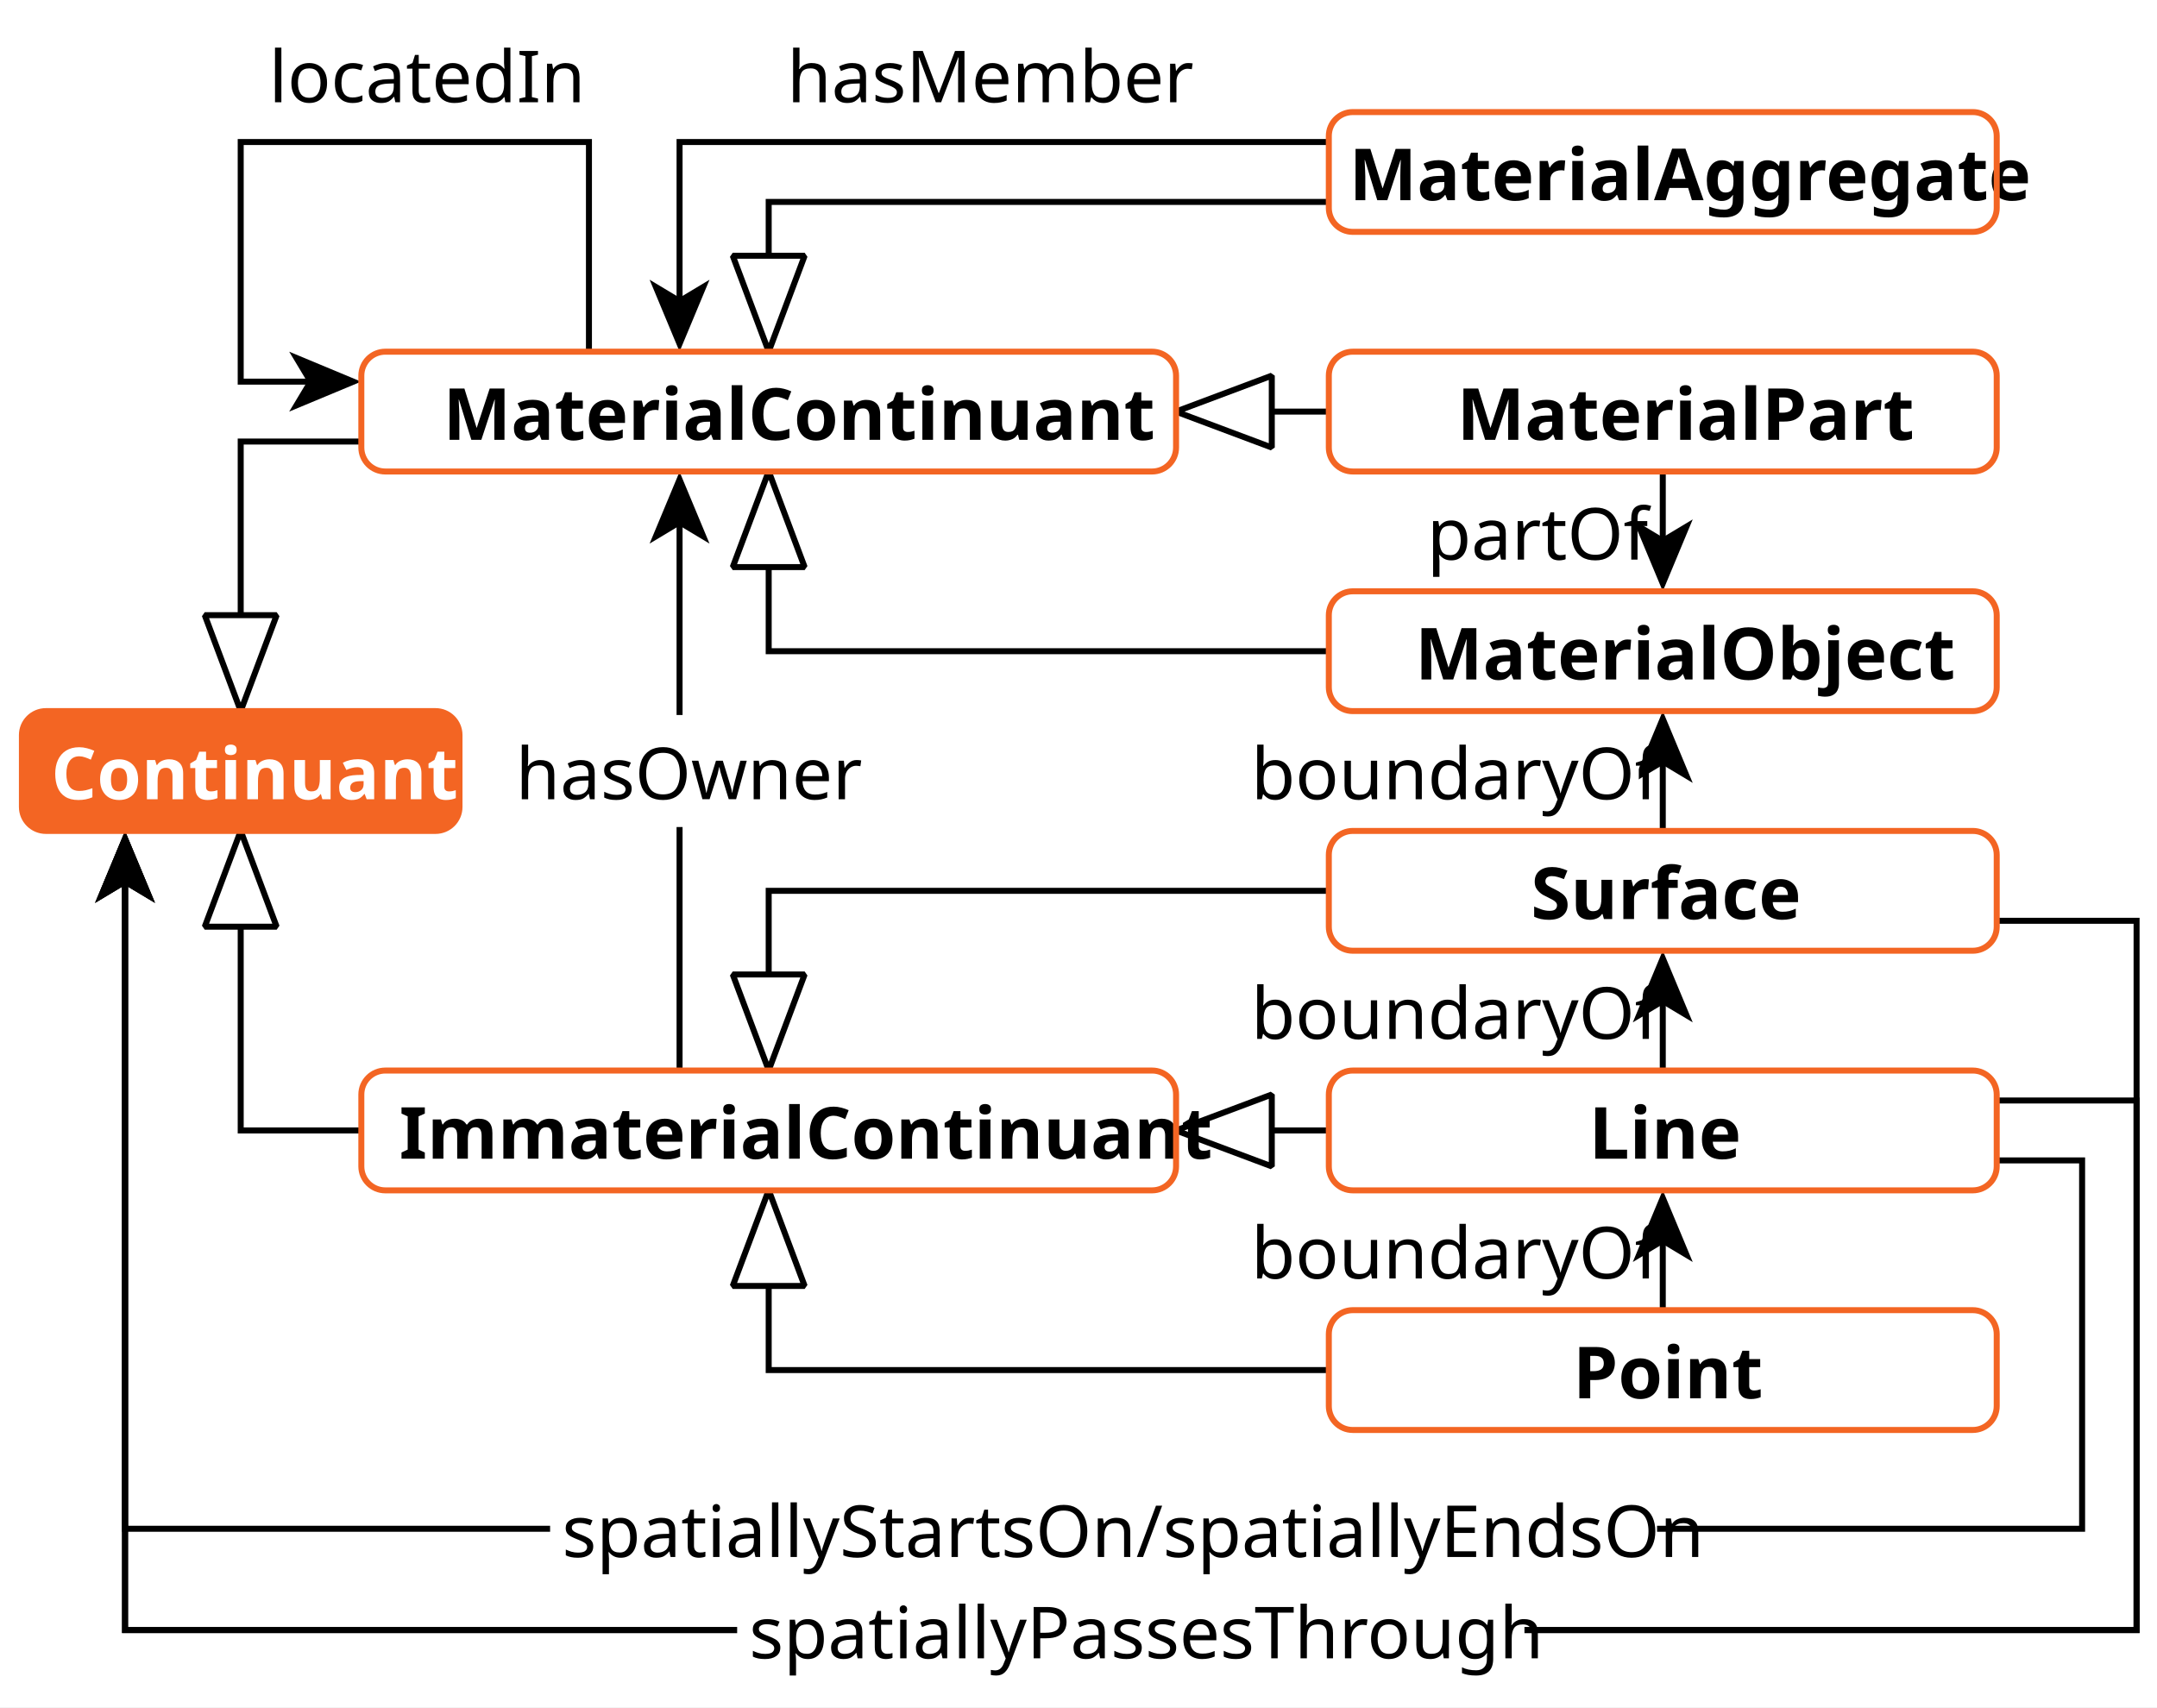
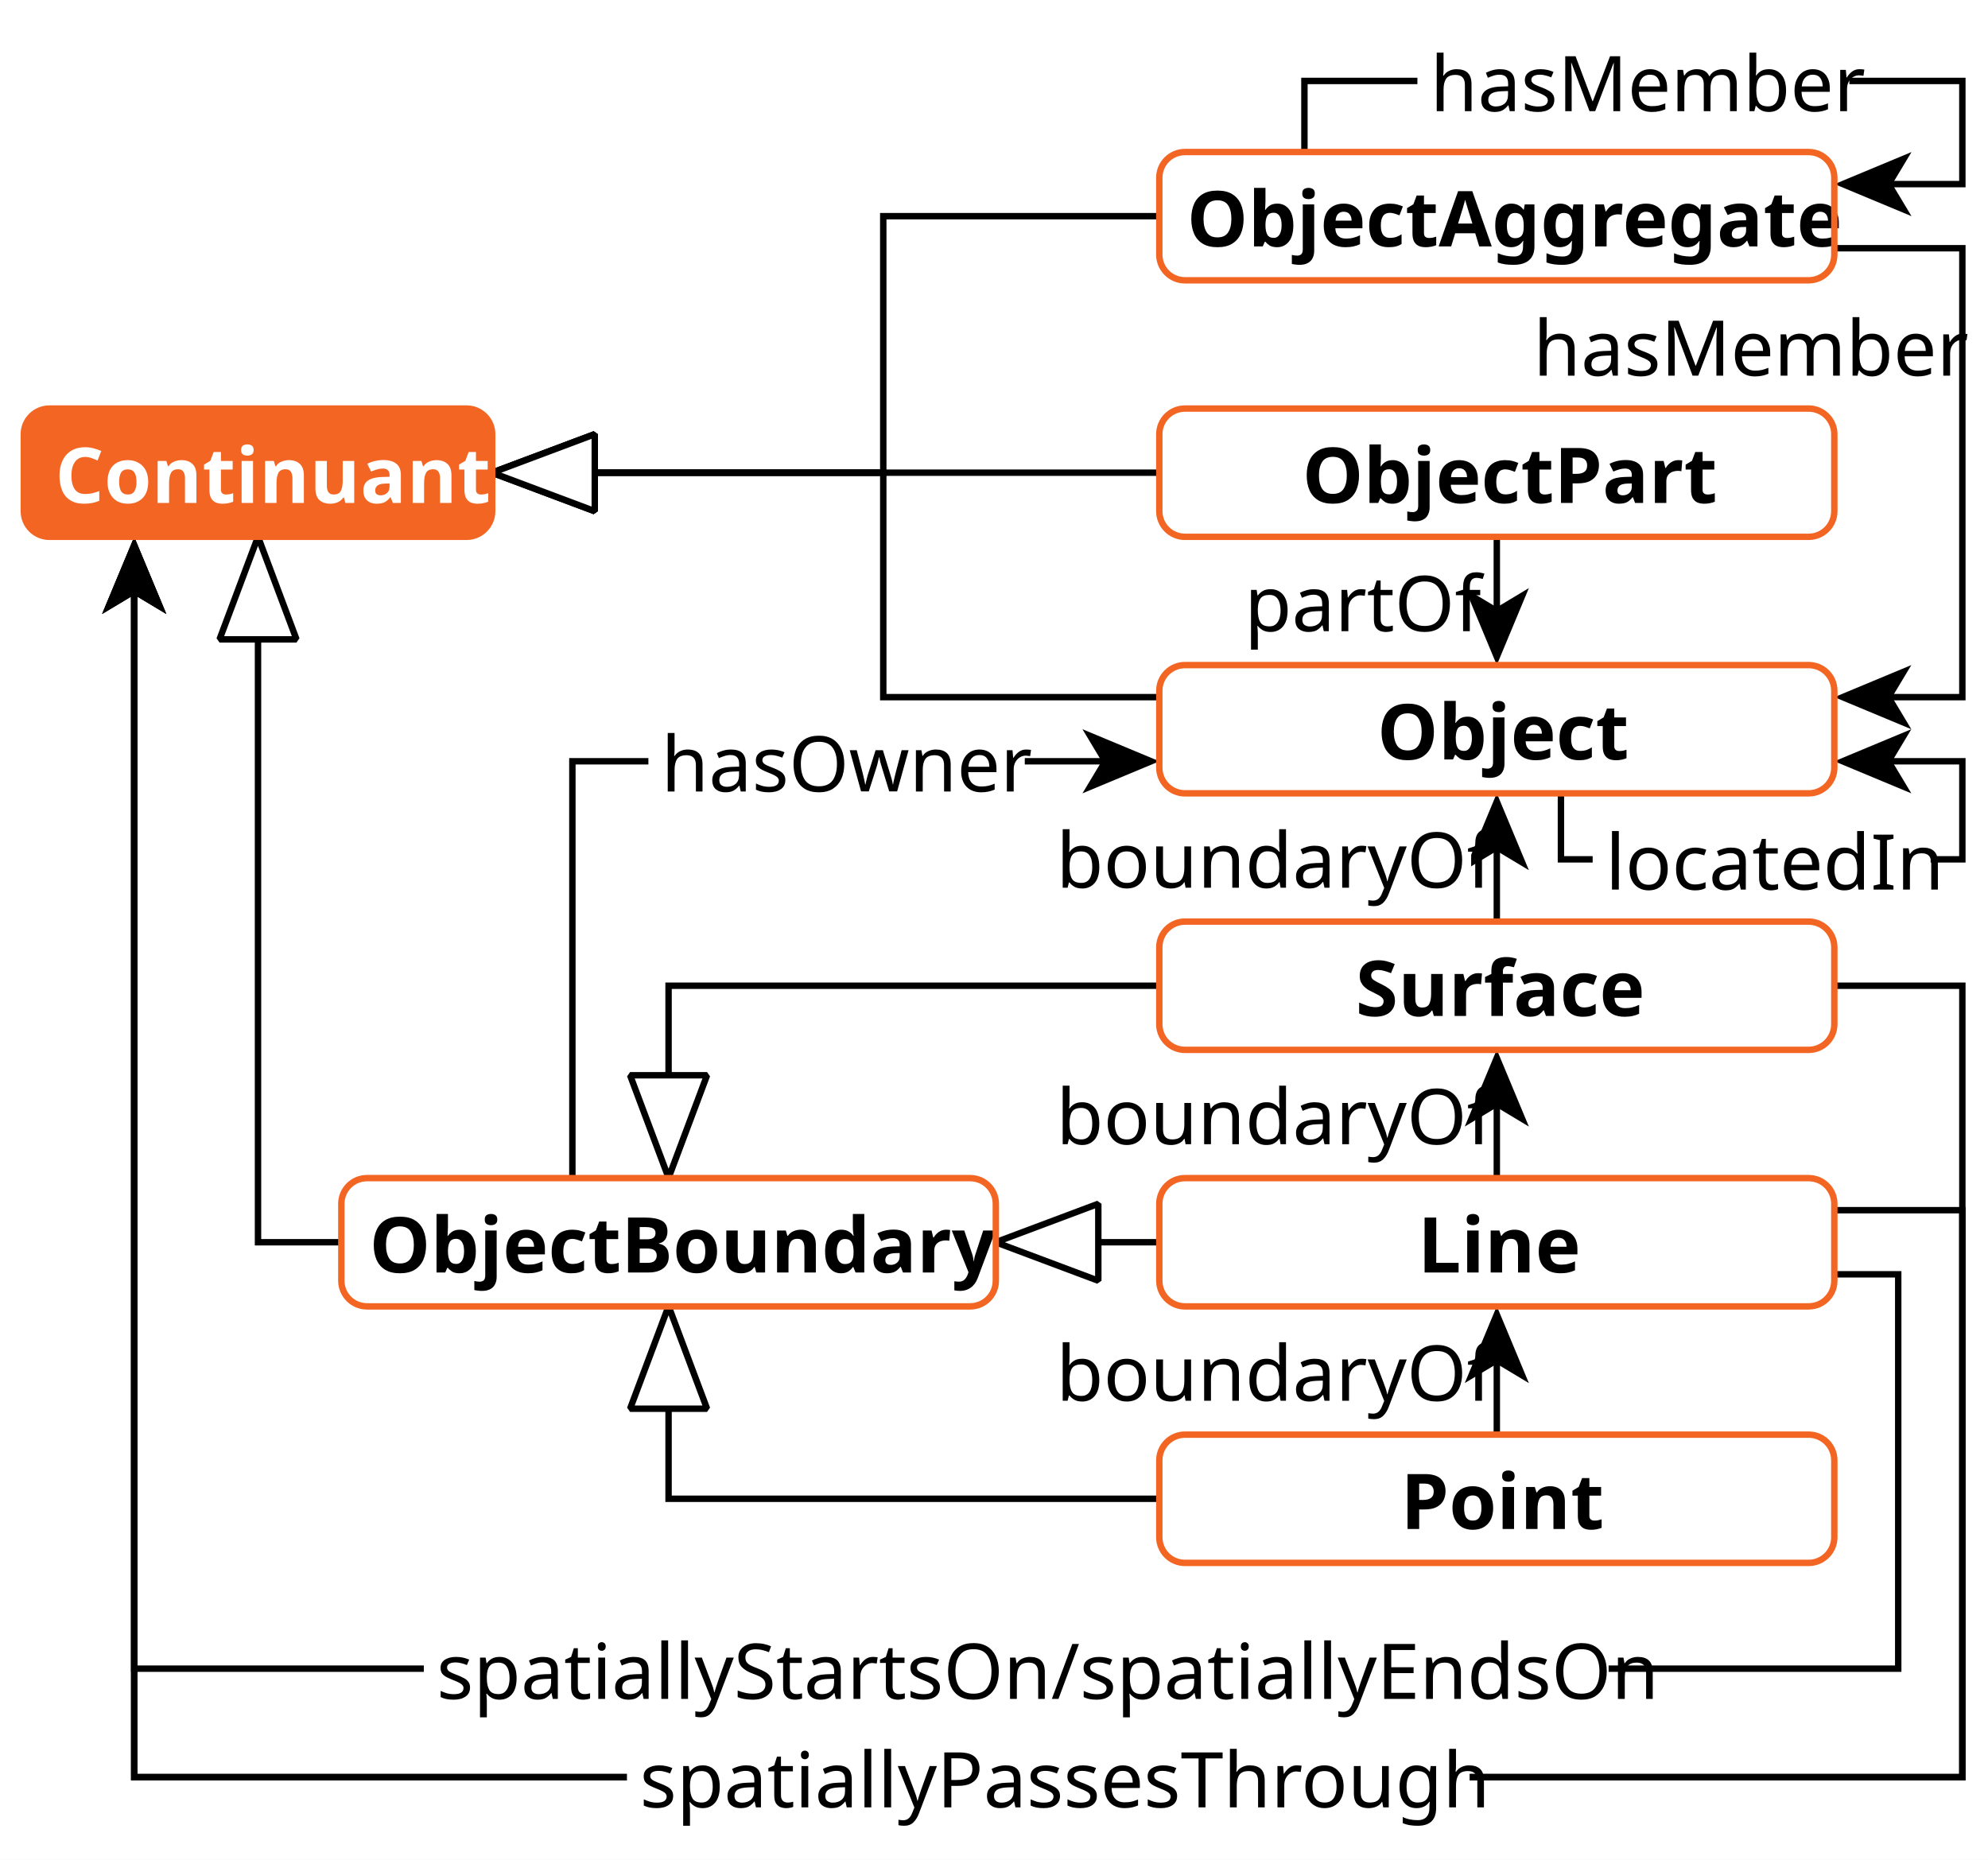
- <svg xmlns="http://www.w3.org/2000/svg" fill-opacity="1" color-rendering="auto" color-interpolation="auto" text-rendering="auto" stroke="black" stroke-linecap="square" width="720" stroke-miterlimit="10" shape-rendering="auto" stroke-opacity="1" fill="black" stroke-dasharray="none" font-weight="normal" stroke-width="1" height="570" font-family="'Dialog'" font-style="normal" stroke-linejoin="miter" font-size="12px" stroke-dashoffset="0" image-rendering="auto">
+ <svg xmlns="http://www.w3.org/2000/svg" fill-opacity="1" color-rendering="auto" color-interpolation="auto" text-rendering="auto" stroke="black" stroke-linecap="square" width="620" stroke-miterlimit="10" shape-rendering="auto" stroke-opacity="1" fill="black" stroke-dasharray="none" font-weight="normal" stroke-width="1" height="580" font-family="'Dialog'" font-style="normal" stroke-linejoin="miter" font-size="12px" stroke-dashoffset="0" image-rendering="auto">
  <defs id="genericDefs" />
  <g>
    <defs id="defs1">
      <clipPath clipPathUnits="userSpaceOnUse" id="clipPath1">
-         <path d="M0 0 L720 0 L720 570 L0 570 L0 0 Z" />
+         <path d="M0 0 L620 0 L620 580 L0 580 L0 0 Z" />
      </clipPath>
      <clipPath clipPathUnits="userSpaceOnUse" id="clipPath2">
-         <path d="M-529 69 L-169 69 L-169 354 L-529 354 L-529 69 Z" />
+         <path d="M-488 64 L-178 64 L-178 354 L-488 354 L-488 64 Z" />
      </clipPath>
    </defs>
-     <g fill="white" text-rendering="geometricPrecision" shape-rendering="geometricPrecision" transform="scale(2,2) translate(529,-69)" stroke="white">
-       <rect x="-529" width="360" height="285" y="69" clip-path="url(#clipPath2)" stroke="none" />
+     <g fill="white" text-rendering="geometricPrecision" shape-rendering="geometricPrecision" transform="scale(2,2) translate(488,-64)" stroke="white">
+       <rect x="-488" width="310" height="290" y="64" clip-path="url(#clipPath2)" stroke="none" />
    </g>
-     <g text-rendering="geometricPrecision" stroke-miterlimit="1.45" shape-rendering="geometricPrecision" transform="matrix(2,0,0,2,1058,-138)" stroke-linecap="butt">
-       <path fill="none" d="M-251.486 235.668 L-251.486 247.704" clip-path="url(#clipPath2)" />
-       <path d="M-251.486 227.668 L-256.486 239.668 L-251.486 236.668 L-246.486 239.668 Z" clip-path="url(#clipPath2)" stroke="none" />
-       <text x="-320.193" xml:space="preserve" y="242.422" clip-path="url(#clipPath2)" font-family="sans-serif" stroke="none">boundaryOf</text>
-       <path fill="none" d="M-307.189 217.708 L-400.706 217.708 L-400.706 232.668" clip-path="url(#clipPath2)" />
-       <path fill="white" d="M-400.706 247.668 L-394.706 231.668 L-406.706 231.668 Z" clip-path="url(#clipPath2)" stroke="none" />
-       <path fill="none" d="M-400.706 247.668 L-394.706 231.668 L-406.706 231.668 Z" clip-path="url(#clipPath2)" />
-       <path fill="none" d="M-307.25 257.708 L-317.234 257.708 L-317.742 257.708" clip-path="url(#clipPath2)" />
-       <path fill="white" d="M-332.742 257.708 L-316.742 263.708 L-316.742 251.708 Z" clip-path="url(#clipPath2)" stroke="none" />
-       <path fill="none" d="M-332.742 257.708 L-316.742 263.708 L-316.742 251.708 Z" clip-path="url(#clipPath2)" />
-       <path fill="none" d="M-307.189 297.708 L-400.706 297.708 L-400.706 282.668" clip-path="url(#clipPath2)" />
-       <path fill="white" d="M-400.706 267.668 L-406.706 283.668 L-394.706 283.668 Z" clip-path="url(#clipPath2)" stroke="none" />
-       <path fill="none" d="M-400.706 267.668 L-406.706 283.668 L-394.706 283.668 Z" clip-path="url(#clipPath2)" />
-       <path fill="none" d="M-251.486 275.668 L-251.486 287.704" clip-path="url(#clipPath2)" />
-       <path d="M-251.486 267.668 L-256.486 279.668 L-251.486 276.668 L-246.486 279.668 Z" clip-path="url(#clipPath2)" stroke="none" />
-       <text x="-320.193" xml:space="preserve" y="282.421" clip-path="url(#clipPath2)" font-family="sans-serif" stroke="none">boundaryOf</text>
-       <path fill="none" d="M-251.486 207.683 L-251.486 195.69" clip-path="url(#clipPath2)" />
-       <path d="M-251.486 187.69 L-256.486 199.69 L-251.486 196.69 L-246.486 199.69 Z" clip-path="url(#clipPath2)" stroke="none" />
-       <rect x="-322.193" y="188.357" clip-path="url(#clipPath2)" fill="white" width="66.707" height="18.701" stroke="none" />
-       <text x="-320.193" xml:space="preserve" y="202.422" clip-path="url(#clipPath2)" font-family="sans-serif" stroke="none">boundaryOf</text>
-       <path fill="none" d="M-251.486 147.668 L-251.486 159.704" clip-path="url(#clipPath2)" />
-       <path d="M-251.486 167.704 L-246.486 155.704 L-251.486 158.704 L-256.486 155.704 Z" clip-path="url(#clipPath2)" stroke="none" />
-       <text x="-290.832" xml:space="preserve" y="162.422" clip-path="url(#clipPath2)" font-family="sans-serif" stroke="none">partOf</text>
-       <path fill="none" d="M-307.189 102.708 L-400.706 102.708 L-400.706 112.693" clip-path="url(#clipPath2)" />
-       <path fill="white" d="M-400.706 127.693 L-394.706 111.693 L-406.706 111.693 Z" clip-path="url(#clipPath2)" stroke="none" />
-       <path fill="none" d="M-400.706 127.693 L-394.706 111.693 L-406.706 111.693 Z" clip-path="url(#clipPath2)" />
-       <path fill="none" d="M-307.189 177.708 L-400.706 177.708 L-400.706 162.668" clip-path="url(#clipPath2)" />
-       <path fill="white" d="M-400.706 147.668 L-406.706 163.668 L-394.706 163.668 Z" clip-path="url(#clipPath2)" stroke="none" />
-       <path fill="none" d="M-400.706 147.668 L-406.706 163.668 L-394.706 163.668 Z" clip-path="url(#clipPath2)" />
-       <path fill="none" d="M-307.213 92.708 L-415.582 92.708 L-415.582 119.695" clip-path="url(#clipPath2)" />
-       <path d="M-415.582 127.695 L-410.582 115.695 L-415.582 118.695 L-420.582 115.695 Z" clip-path="url(#clipPath2)" stroke="none" />
-       <text x="-397.644" xml:space="preserve" y="86.071" clip-path="url(#clipPath2)" font-family="sans-serif" stroke="none">hasMember</text>
-       <path fill="none" d="M-415.582 247.687 L-415.582 155.745" clip-path="url(#clipPath2)" />
-       <path d="M-415.582 147.745 L-420.582 159.745 L-415.582 156.745 L-410.582 159.745 Z" clip-path="url(#clipPath2)" stroke="none" />
-       <rect x="-444.928" y="188.357" clip-path="url(#clipPath2)" fill="white" width="58.691" height="18.701" stroke="none" />
-       <text x="-442.928" xml:space="preserve" y="202.422" clip-path="url(#clipPath2)" font-family="sans-serif" stroke="none">hasOwner</text>
-       <path fill="none" d="M-307.238 137.708 L-315.453 137.708 L-317.741 137.708" clip-path="url(#clipPath2)" />
-       <path fill="white" d="M-332.741 137.708 L-316.741 143.708 L-316.741 131.708 Z" clip-path="url(#clipPath2)" stroke="none" />
-       <path fill="none" d="M-332.741 137.708 L-316.741 143.708 L-316.741 131.708 Z" clip-path="url(#clipPath2)" />
-       <path fill="none" d="M-430.706 127.732 L-430.706 92.708 L-488.827 92.708 L-488.827 132.708 L-476.733 132.708" clip-path="url(#clipPath2)" />
-       <path d="M-468.733 132.708 L-480.733 127.708 L-477.733 132.708 L-480.733 137.708 Z" clip-path="url(#clipPath2)" stroke="none" />
-       <text x="-484.118" xml:space="preserve" y="86.071" clip-path="url(#clipPath2)" font-family="sans-serif" stroke="none">locatedIn</text>
-       <path fill="none" d="M-468.733 142.708 L-488.827 142.708 L-488.827 172.69" clip-path="url(#clipPath2)" />
-       <path fill="white" d="M-488.827 187.69 L-482.827 171.69 L-494.827 171.69 Z" clip-path="url(#clipPath2)" stroke="none" />
-       <path fill="none" d="M-488.827 187.69 L-482.827 171.69 L-494.827 171.69 Z" clip-path="url(#clipPath2)" />
-       <path fill="none" d="M-468.733 257.708 L-488.827 257.708 L-488.827 222.698" clip-path="url(#clipPath2)" />
-       <path fill="white" d="M-488.827 207.698 L-494.827 223.698 L-482.827 223.698 Z" clip-path="url(#clipPath2)" stroke="none" />
-       <path fill="none" d="M-488.827 207.698 L-494.827 223.698 L-482.827 223.698 Z" clip-path="url(#clipPath2)" />
-       <path fill="none" d="M-195.769 222.708 L-172.408 222.708 L-172.408 341.112 L-508.131 341.112 L-508.131 215.712" clip-path="url(#clipPath2)" />
-       <path d="M-508.131 207.712 L-513.131 219.712 L-508.131 216.712 L-503.131 219.712 Z" clip-path="url(#clipPath2)" stroke="none" />
-       <path fill="none" d="M-195.769 252.708 L-172.408 252.708 L-172.408 341.112 L-508.131 341.112 L-508.131 215.707" clip-path="url(#clipPath2)" />
-       <path d="M-508.131 207.707 L-513.131 219.707 L-508.131 216.707 L-503.131 219.707 Z" clip-path="url(#clipPath2)" stroke="none" />
-       <rect x="-405.97" y="331.761" clip-path="url(#clipPath2)" fill="white" width="131.4" height="18.701" stroke="none" />
-       <text x="-403.97" xml:space="preserve" y="345.826" clip-path="url(#clipPath2)" font-family="sans-serif" stroke="none">spatiallyPassesThrough</text>
-       <path fill="none" d="M-195.75 262.708 L-181.5 262.708 L-181.5 324.2 L-508.131 324.2 L-508.131 215.735" clip-path="url(#clipPath2)" />
-       <path d="M-508.131 207.735 L-513.131 219.735 L-508.131 216.735 L-503.131 219.735 Z" clip-path="url(#clipPath2)" stroke="none" />
-       <rect x="-437.19" y="314.849" clip-path="url(#clipPath2)" fill="white" width="184.75" height="18.701" stroke="none" />
-       <text x="-435.19" xml:space="preserve" y="328.914" clip-path="url(#clipPath2)" font-family="sans-serif" stroke="none">spatiallyStartsOn/spatiallyEndsOn</text>
-       <text x="-263.82" y="262.421" clip-path="url(#clipPath2)" font-family="sans-serif" stroke="none" font-weight="bold" xml:space="preserve">Line</text>
-       <rect x="-307.222" y="247.708" clip-path="url(#clipPath2)" fill="none" width="111.472" rx="4" ry="4" height="20" stroke="rgb(243,101,35)" />
-       <text x="-462.378" y="262.421" clip-path="url(#clipPath2)" font-family="sans-serif" stroke="none" font-weight="bold" xml:space="preserve">ImmaterialContinuant</text>
-       <rect x="-468.694" y="247.708" clip-path="url(#clipPath2)" fill="none" width="135.978" rx="4" ry="4" height="20" stroke="rgb(243,101,35)" />
-       <text x="-303.834" y="102.421" clip-path="url(#clipPath2)" font-family="sans-serif" stroke="none" font-weight="bold" xml:space="preserve">MaterialAggregate</text>
-       <rect x="-307.222" y="87.708" clip-path="url(#clipPath2)" fill="none" width="111.472" rx="4" ry="4" height="20" stroke="rgb(243,101,35)" />
-       <text x="-266.483" y="302.421" clip-path="url(#clipPath2)" font-family="sans-serif" stroke="none" font-weight="bold" xml:space="preserve">Point</text>
-       <rect x="-307.222" y="287.708" clip-path="url(#clipPath2)" fill="none" width="111.472" rx="4" ry="4" height="20" stroke="rgb(243,101,35)" />
-       <text x="-292.833" y="182.422" clip-path="url(#clipPath2)" font-family="sans-serif" stroke="none" font-weight="bold" xml:space="preserve">MaterialObject</text>
-       <rect x="-307.222" y="167.708" clip-path="url(#clipPath2)" fill="none" width="111.472" rx="4" ry="4" height="20" stroke="rgb(243,101,35)" />
-       <text x="-273.497" y="222.422" clip-path="url(#clipPath2)" font-family="sans-serif" stroke="none" font-weight="bold" xml:space="preserve">Surface</text>
-       <rect x="-307.222" y="207.708" clip-path="url(#clipPath2)" fill="none" width="111.472" rx="4" ry="4" height="20" stroke="rgb(243,101,35)" />
-       <text x="-285.834" y="142.422" clip-path="url(#clipPath2)" font-family="sans-serif" stroke="none" font-weight="bold" xml:space="preserve">MaterialPart</text>
-       <rect x="-307.222" y="127.708" clip-path="url(#clipPath2)" fill="none" width="111.472" rx="4" ry="4" height="20" stroke="rgb(243,101,35)" />
-       <text x="-455.04" y="142.422" clip-path="url(#clipPath2)" font-family="sans-serif" stroke="none" font-weight="bold" xml:space="preserve">MaterialContinuant</text>
-       <rect x="-468.694" y="127.708" clip-path="url(#clipPath2)" fill="none" width="135.978" rx="4" ry="4" height="20" stroke="rgb(243,101,35)" />
+     <g text-rendering="geometricPrecision" stroke-miterlimit="1.45" shape-rendering="geometricPrecision" transform="matrix(2,0,0,2,976,-128)" stroke-linecap="butt">
+       <path fill="none" d="M-254.594 235.668 L-254.594 247.704" clip-path="url(#clipPath2)" />
+       <path d="M-254.594 227.668 L-259.594 239.668 L-254.594 236.668 L-249.594 239.668 Z" clip-path="url(#clipPath2)" stroke="none" />
+       <text x="-323.301" xml:space="preserve" y="242.422" clip-path="url(#clipPath2)" font-family="sans-serif" stroke="none">boundaryOf</text>
+       <path fill="none" d="M-307.219 217.708 L-383.746 217.708 L-383.746 232.668" clip-path="url(#clipPath2)" />
+       <path fill="white" d="M-383.746 247.668 L-377.746 231.668 L-389.746 231.668 Z" clip-path="url(#clipPath2)" stroke="none" />
+       <path fill="none" d="M-383.746 247.668 L-377.746 231.668 L-389.746 231.668 Z" clip-path="url(#clipPath2)" />
+       <path fill="none" d="M-307.232 257.708 L-317.234 257.708 L-317.735 257.708" clip-path="url(#clipPath2)" />
+       <path fill="white" d="M-332.735 257.708 L-316.735 263.708 L-316.735 251.708 Z" clip-path="url(#clipPath2)" stroke="none" />
+       <path fill="none" d="M-332.735 257.708 L-316.735 263.708 L-316.735 251.708 Z" clip-path="url(#clipPath2)" />
+       <path fill="none" d="M-307.219 297.708 L-383.746 297.708 L-383.746 282.668" clip-path="url(#clipPath2)" />
+       <path fill="white" d="M-383.746 267.668 L-389.746 283.668 L-377.746 283.668 Z" clip-path="url(#clipPath2)" stroke="none" />
+       <path fill="none" d="M-383.746 267.668 L-389.746 283.668 L-377.746 283.668 Z" clip-path="url(#clipPath2)" />
+       <path fill="none" d="M-254.594 275.668 L-254.594 287.704" clip-path="url(#clipPath2)" />
+       <path d="M-254.594 267.668 L-259.594 279.668 L-254.594 276.668 L-249.594 279.668 Z" clip-path="url(#clipPath2)" stroke="none" />
+       <text x="-323.301" xml:space="preserve" y="282.421" clip-path="url(#clipPath2)" font-family="sans-serif" stroke="none">boundaryOf</text>
+       <path fill="none" d="M-307.179 137.708 L-396.282 137.708" clip-path="url(#clipPath2)" />
+       <path fill="white" d="M-411.282 137.708 L-395.282 143.708 L-395.282 131.708 Z" clip-path="url(#clipPath2)" stroke="none" />
+       <path fill="none" d="M-411.282 137.708 L-395.282 143.708 L-395.282 131.708 Z" clip-path="url(#clipPath2)" />
+       <path fill="none" d="M-434.795 257.708 L-447.768 257.708 L-447.768 162.698" clip-path="url(#clipPath2)" />
+       <path fill="white" d="M-447.768 147.698 L-453.768 163.698 L-441.768 163.698 Z" clip-path="url(#clipPath2)" stroke="none" />
+       <path fill="none" d="M-447.768 147.698 L-453.768 163.698 L-441.768 163.698 Z" clip-path="url(#clipPath2)" />
+       <path fill="none" d="M-201.956 217.708 L-182 217.708 L-182 341.112 L-467.072 341.112 L-467.072 155.727" clip-path="url(#clipPath2)" />
+       <path d="M-467.072 147.727 L-472.072 159.727 L-467.072 156.727 L-462.072 159.727 Z" clip-path="url(#clipPath2)" stroke="none" />
+       <path fill="none" d="M-201.956 252.708 L-182 252.708 L-182 341.112 L-467.072 341.112 L-467.072 155.717" clip-path="url(#clipPath2)" />
+       <path d="M-467.072 147.717 L-472.072 159.717 L-467.072 156.717 L-462.072 159.717 Z" clip-path="url(#clipPath2)" stroke="none" />
+       <rect x="-390.236" y="331.761" clip-path="url(#clipPath2)" fill="white" width="131.4" height="18.701" stroke="none" />
+       <text x="-388.236" xml:space="preserve" y="345.826" clip-path="url(#clipPath2)" font-family="sans-serif" stroke="none">spatiallyPassesThrough</text>
+       <path fill="none" d="M-201.994 262.708 L-192 262.708 L-192 324.2 L-467.072 324.2 L-467.072 155.749" clip-path="url(#clipPath2)" />
+       <path d="M-467.072 147.749 L-472.072 159.749 L-467.072 156.749 L-462.072 159.749 Z" clip-path="url(#clipPath2)" stroke="none" />
+       <rect x="-421.911" y="314.849" clip-path="url(#clipPath2)" fill="white" width="184.75" height="18.701" stroke="none" />
+       <text x="-419.911" xml:space="preserve" y="328.914" clip-path="url(#clipPath2)" font-family="sans-serif" stroke="none">spatiallyStartsOn/spatiallyEndsOn</text>
+       <path fill="none" d="M-307.243 97.708 L-350.268 97.708 L-350.268 137.708 L-396.253 137.708" clip-path="url(#clipPath2)" />
+       <path fill="white" d="M-411.253 137.708 L-395.253 143.708 L-395.253 131.708 Z" clip-path="url(#clipPath2)" stroke="none" />
+       <path fill="none" d="M-411.253 137.708 L-395.253 143.708 L-395.253 131.708 Z" clip-path="url(#clipPath2)" />
+       <path fill="none" d="M-307.243 172.708 L-350.268 172.708 L-350.268 137.708 L-396.253 137.708" clip-path="url(#clipPath2)" />
+       <path fill="white" d="M-411.253 137.708 L-395.253 143.708 L-395.253 131.708 Z" clip-path="url(#clipPath2)" stroke="none" />
+       <path fill="none" d="M-411.253 137.708 L-395.253 143.708 L-395.253 131.708 Z" clip-path="url(#clipPath2)" />
+       <path fill="none" d="M-284.594 87.674 L-284.594 76.623 L-182 76.623 L-182 92.708 L-193.927 92.708" clip-path="url(#clipPath2)" />
+       <path d="M-201.927 92.708 L-189.927 97.708 L-192.927 92.708 L-189.927 87.708 Z" clip-path="url(#clipPath2)" stroke="none" />
+       <rect x="-266.976" y="67.272" clip-path="url(#clipPath2)" fill="white" width="67.357" height="18.701" stroke="none" />
+       <text x="-264.976" xml:space="preserve" y="81.337" clip-path="url(#clipPath2)" font-family="sans-serif" stroke="none">hasMember</text>
+       <path fill="none" d="M-254.594 147.668 L-254.594 159.704" clip-path="url(#clipPath2)" />
+       <path d="M-254.594 167.704 L-249.594 155.704 L-254.594 158.704 L-259.594 155.704 Z" clip-path="url(#clipPath2)" stroke="none" />
+       <text x="-293.939" xml:space="preserve" y="162.422" clip-path="url(#clipPath2)" font-family="sans-serif" stroke="none">partOf</text>
+       <path fill="none" d="M-201.956 102.708 L-182 102.708 L-182 172.708 L-193.956 172.708" clip-path="url(#clipPath2)" />
+       <path d="M-201.956 172.708 L-189.956 177.708 L-192.956 172.708 L-189.956 167.708 Z" clip-path="url(#clipPath2)" stroke="none" />
+       <text x="-248.904" xml:space="preserve" y="122.573" clip-path="url(#clipPath2)" font-family="sans-serif" stroke="none">hasMember</text>
+       <path fill="none" d="M-398.746 247.71 L-398.746 182.708 L-315.208 182.708" clip-path="url(#clipPath2)" />
+       <path d="M-307.208 182.708 L-319.208 177.708 L-316.208 182.708 L-319.208 187.708 Z" clip-path="url(#clipPath2)" stroke="none" />
+       <rect x="-386.892" y="173.357" clip-path="url(#clipPath2)" fill="white" width="58.691" height="18.701" stroke="none" />
+       <text x="-384.892" xml:space="preserve" y="187.422" clip-path="url(#clipPath2)" font-family="sans-serif" stroke="none">hasOwner</text>
+       <path fill="none" d="M-254.594 207.683 L-254.594 195.69" clip-path="url(#clipPath2)" />
+       <path d="M-254.594 187.69 L-259.594 199.69 L-254.594 196.69 L-249.594 199.69 Z" clip-path="url(#clipPath2)" stroke="none" />
+       <rect x="-325.301" y="188.357" clip-path="url(#clipPath2)" fill="white" width="66.707" height="18.701" stroke="none" />
+       <text x="-323.301" xml:space="preserve" y="202.422" clip-path="url(#clipPath2)" font-family="sans-serif" stroke="none">boundaryOf</text>
+       <path fill="none" d="M-244.594 187.735 L-244.594 198 L-182 198 L-182 182.708 L-193.956 182.708" clip-path="url(#clipPath2)" />
+       <path d="M-201.956 182.708 L-189.956 187.708 L-192.956 182.708 L-189.956 177.708 Z" clip-path="url(#clipPath2)" stroke="none" />
+       <rect x="-239.648" y="188.649" clip-path="url(#clipPath2)" fill="white" width="52.703" height="18.701" stroke="none" />
+       <text x="-237.648" xml:space="preserve" y="202.714" clip-path="url(#clipPath2)" font-family="sans-serif" stroke="none">locatedIn</text>
+       <text x="-266.928" y="262.421" clip-path="url(#clipPath2)" font-family="sans-serif" stroke="none" font-weight="bold" xml:space="preserve">Line</text>
+       <rect x="-307.222" y="247.708" clip-path="url(#clipPath2)" fill="none" width="105.258" rx="4" ry="4" height="20" stroke="rgb(243,101,35)" />
+       <text x="-430.418" y="262.421" clip-path="url(#clipPath2)" font-family="sans-serif" stroke="none" font-weight="bold" xml:space="preserve">ObjectBoundary</text>
+       <rect x="-434.774" y="247.708" clip-path="url(#clipPath2)" fill="none" width="102.058" rx="4" ry="4" height="20" stroke="rgb(243,101,35)" />
+       <text x="-269.591" y="302.421" clip-path="url(#clipPath2)" font-family="sans-serif" stroke="none" font-weight="bold" xml:space="preserve">Point</text>
+       <rect x="-307.222" y="287.708" clip-path="url(#clipPath2)" fill="none" width="105.258" rx="4" ry="4" height="20" stroke="rgb(243,101,35)" />
+       <text x="-276.604" y="222.422" clip-path="url(#clipPath2)" font-family="sans-serif" stroke="none" font-weight="bold" xml:space="preserve">Surface</text>
+       <rect x="-307.222" y="207.708" clip-path="url(#clipPath2)" fill="none" width="105.258" rx="4" ry="4" height="20" stroke="rgb(243,101,35)" />
    </g>
-     <g fill="rgb(243,101,35)" text-rendering="geometricPrecision" shape-rendering="geometricPrecision" transform="matrix(2,0,0,2,1058,-138)" stroke="rgb(243,101,35)">
-       <rect x="-525.344" y="187.708" clip-path="url(#clipPath2)" width="73.034" rx="4" ry="4" height="20" stroke="none" />
+     <g fill="rgb(243,101,35)" text-rendering="geometricPrecision" shape-rendering="geometricPrecision" transform="matrix(2,0,0,2,976,-128)" stroke="rgb(243,101,35)">
+       <rect x="-484.285" y="127.708" clip-path="url(#clipPath2)" width="73.034" rx="4" ry="4" height="20" stroke="none" />
    </g>
-     <g stroke-linecap="butt" transform="matrix(2,0,0,2,1058,-138)" fill="white" text-rendering="geometricPrecision" font-family="sans-serif" shape-rendering="geometricPrecision" stroke="white" font-weight="bold" stroke-miterlimit="1.45">
-       <text x="-520.485" xml:space="preserve" y="202.422" clip-path="url(#clipPath2)" stroke="none">Continuant</text>
+     <g stroke-linecap="butt" transform="matrix(2,0,0,2,976,-128)" fill="white" text-rendering="geometricPrecision" font-family="sans-serif" shape-rendering="geometricPrecision" stroke="white" font-weight="bold" stroke-miterlimit="1.45">
+       <text x="-479.426" xml:space="preserve" y="142.422" clip-path="url(#clipPath2)" stroke="none">Continuant</text>
    </g>
-     <g stroke-linecap="butt" transform="matrix(2,0,0,2,1058,-138)" fill="rgb(243,101,35)" text-rendering="geometricPrecision" shape-rendering="geometricPrecision" stroke="rgb(243,101,35)" stroke-miterlimit="1.45">
-       <rect x="-525.344" y="187.708" clip-path="url(#clipPath2)" fill="none" width="73.034" rx="4" ry="4" height="20" />
+     <g stroke-linecap="butt" transform="matrix(2,0,0,2,976,-128)" fill="rgb(243,101,35)" text-rendering="geometricPrecision" shape-rendering="geometricPrecision" stroke="rgb(243,101,35)" stroke-miterlimit="1.45">
+       <rect x="-484.285" y="127.708" clip-path="url(#clipPath2)" fill="none" width="73.034" rx="4" ry="4" height="20" />
+     </g>
+     <g stroke-linecap="butt" transform="matrix(2,0,0,2,976,-128)" text-rendering="geometricPrecision" font-family="sans-serif" shape-rendering="geometricPrecision" font-weight="bold" stroke-miterlimit="1.45">
+       <text x="-302.936" xml:space="preserve" y="102.421" clip-path="url(#clipPath2)" stroke="none">ObjectAggregate</text>
+     </g>
+     <g stroke-linecap="butt" transform="matrix(2,0,0,2,976,-128)" fill="rgb(243,101,35)" text-rendering="geometricPrecision" shape-rendering="geometricPrecision" stroke="rgb(243,101,35)" stroke-miterlimit="1.45">
+       <rect x="-307.222" y="87.708" clip-path="url(#clipPath2)" fill="none" width="105.258" rx="4" ry="4" height="20" />
+     </g>
+     <g stroke-linecap="butt" transform="matrix(2,0,0,2,976,-128)" text-rendering="geometricPrecision" font-family="sans-serif" shape-rendering="geometricPrecision" font-weight="bold" stroke-miterlimit="1.45">
+       <text x="-273.264" xml:space="preserve" y="182.422" clip-path="url(#clipPath2)" stroke="none">Object</text>
+     </g>
+     <g stroke-linecap="butt" transform="matrix(2,0,0,2,976,-128)" fill="rgb(243,101,35)" text-rendering="geometricPrecision" shape-rendering="geometricPrecision" stroke="rgb(243,101,35)" stroke-miterlimit="1.45">
+       <rect x="-307.222" y="167.708" clip-path="url(#clipPath2)" fill="none" width="105.258" rx="4" ry="4" height="20" />
+     </g>
+     <g stroke-linecap="butt" transform="matrix(2,0,0,2,976,-128)" text-rendering="geometricPrecision" font-family="sans-serif" shape-rendering="geometricPrecision" font-weight="bold" stroke-miterlimit="1.45">
+       <text x="-284.936" xml:space="preserve" y="142.422" clip-path="url(#clipPath2)" stroke="none">ObjectPart</text>
+     </g>
+     <g stroke-linecap="butt" transform="matrix(2,0,0,2,976,-128)" fill="rgb(243,101,35)" text-rendering="geometricPrecision" shape-rendering="geometricPrecision" stroke="rgb(243,101,35)" stroke-miterlimit="1.45">
+       <rect x="-307.222" y="127.708" clip-path="url(#clipPath2)" fill="none" width="105.258" rx="4" ry="4" height="20" />
    </g>
  </g>
</svg>
